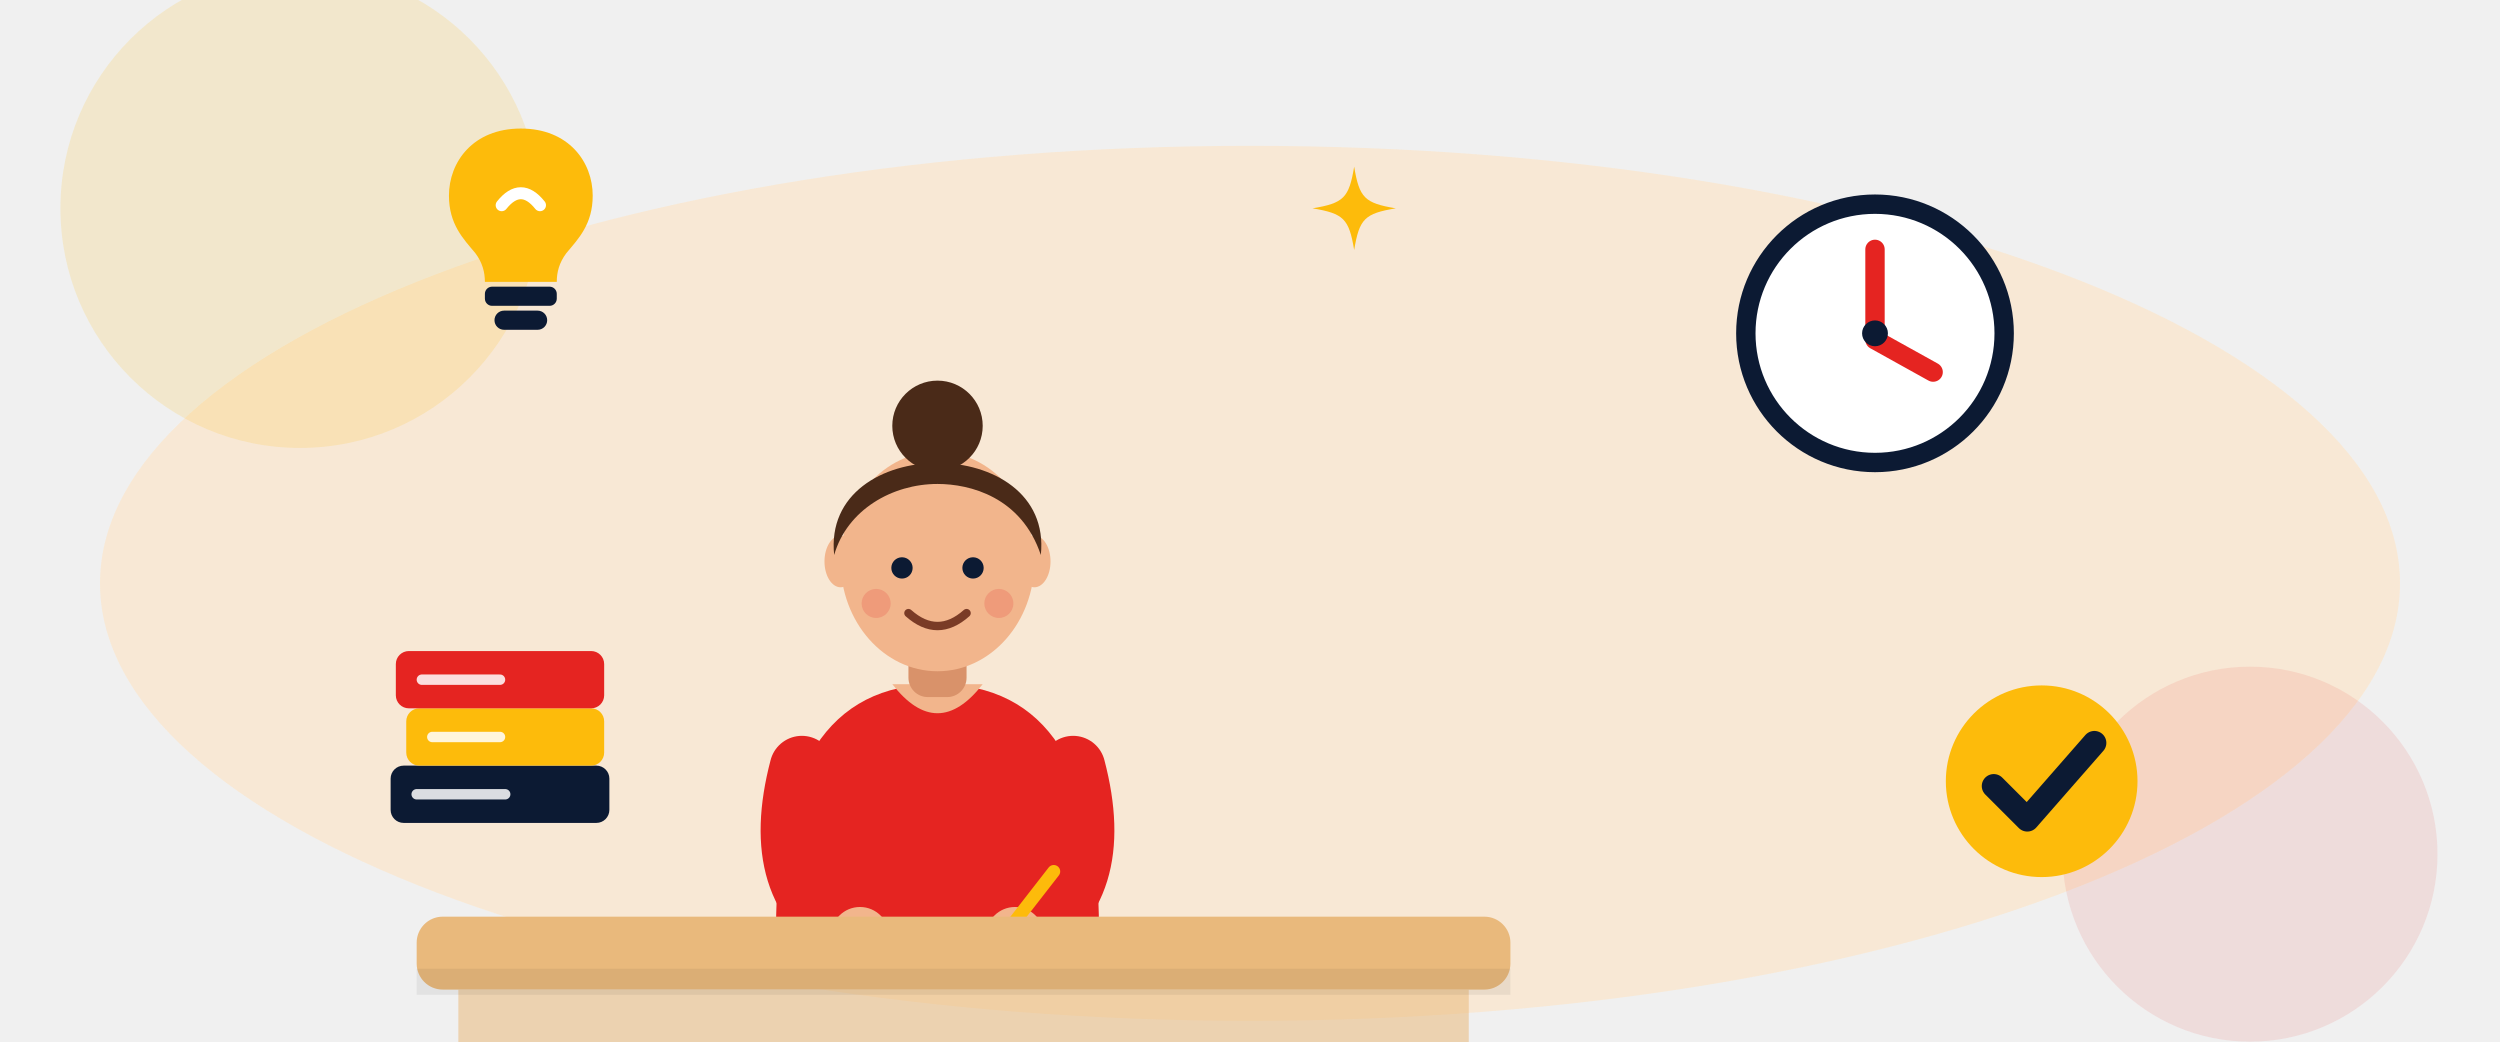
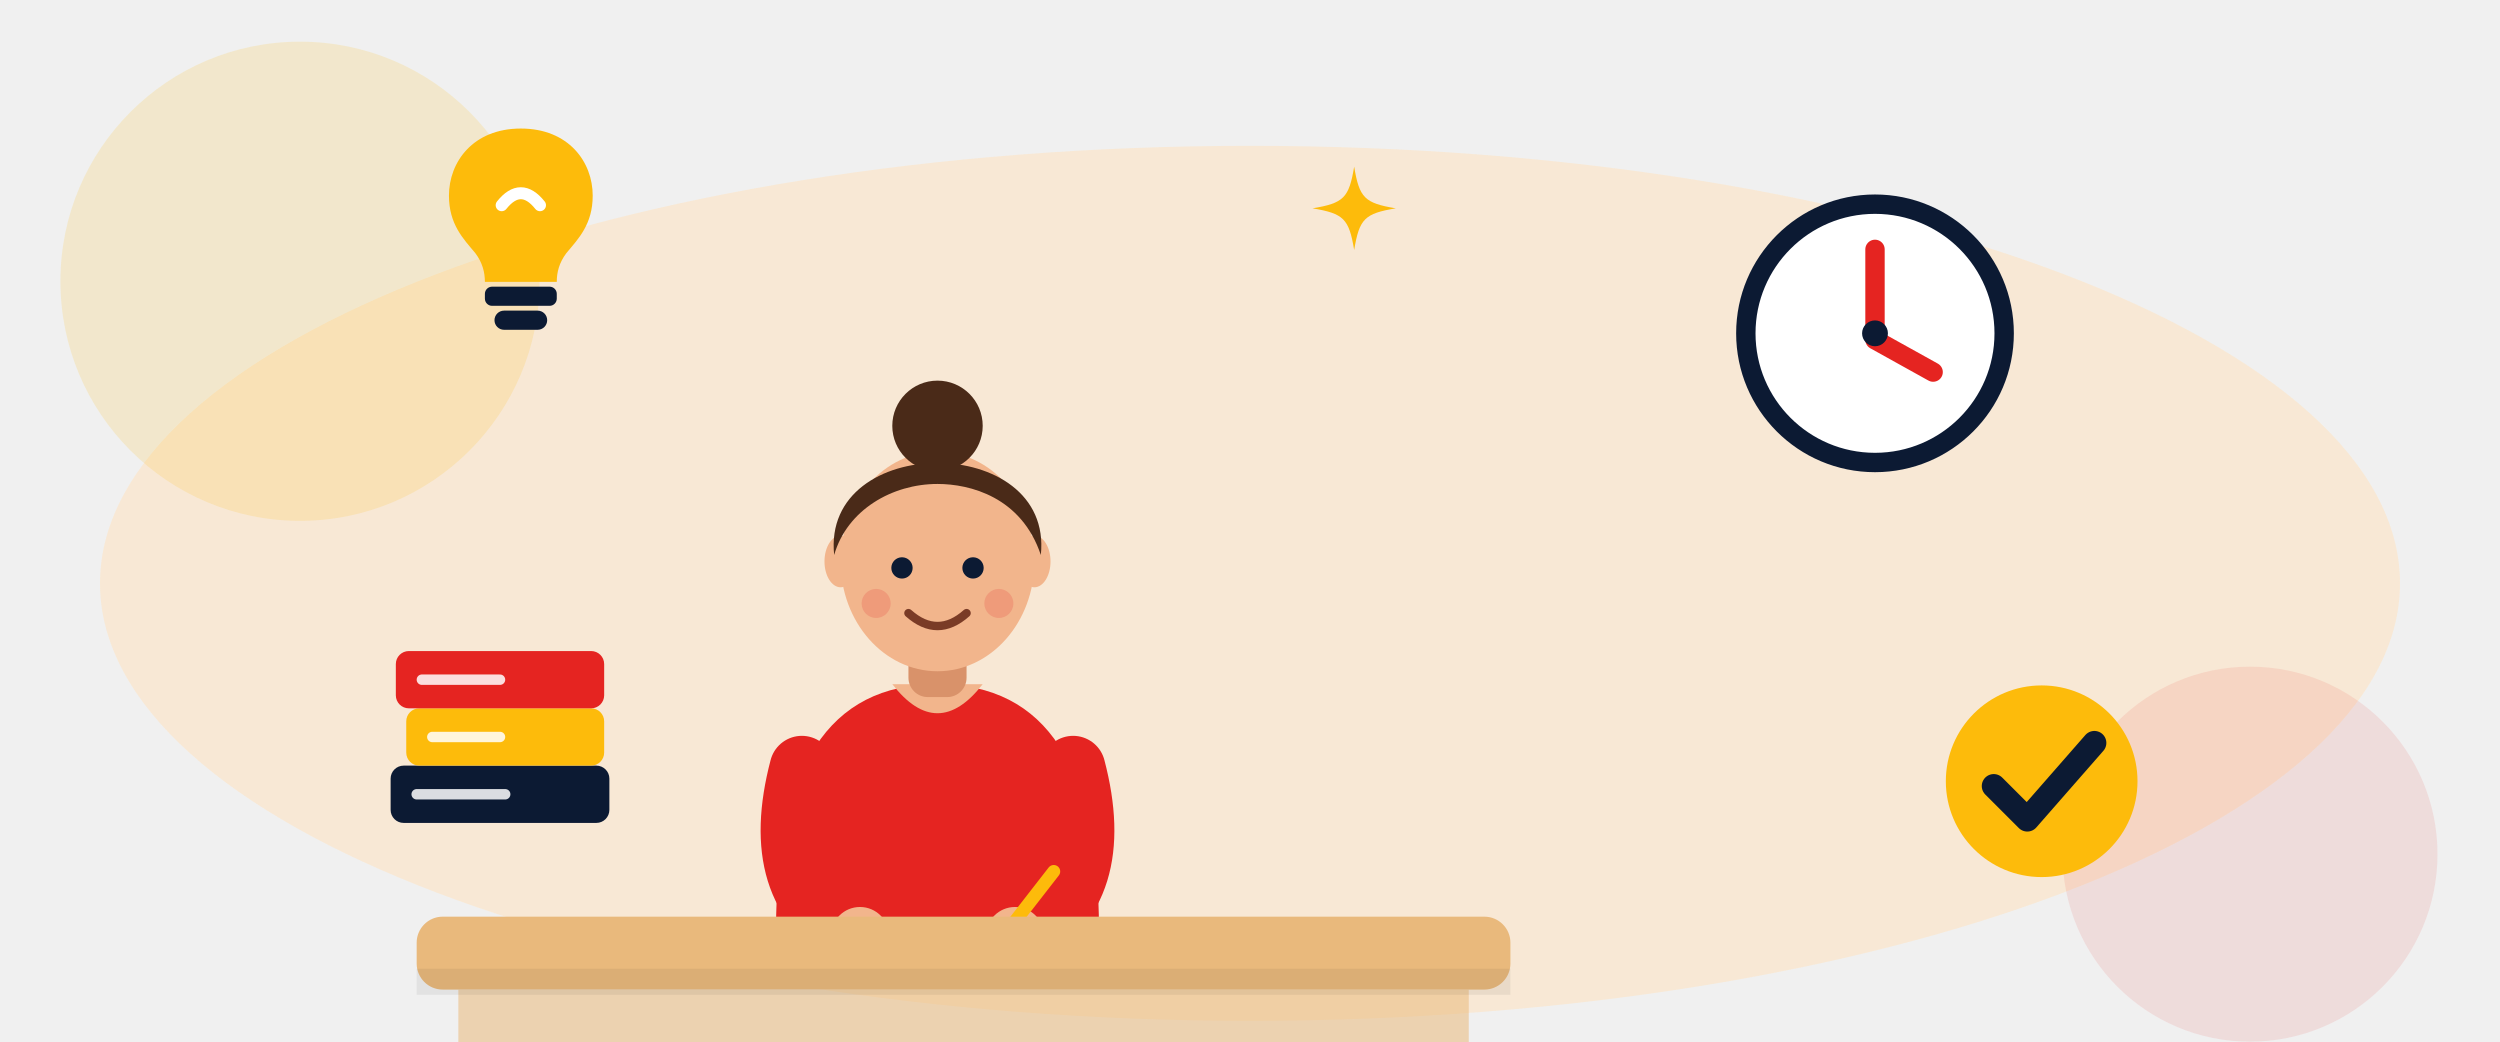
<svg xmlns="http://www.w3.org/2000/svg" viewBox="0 0 480 200" width="480" height="200" role="img" aria-hidden="true">
  <ellipse cx="240.0" cy="112" rx="220.8" ry="84.0" fill="#FBE6CC" opacity=".75" />
-   <circle cx="57.6" cy="40.0" r="46" fill="#FDBB0B" opacity=".16" />
+   <circle cx="57.6" cy="54.0" r="46" fill="#FDBB0B" opacity=".16" />
  <circle cx="432.0" cy="164.0" r="36" fill="#E52421" opacity=".10" />
  <g transform="translate(180,176) scale(0.62)">
    <path d="M-50 4 C-50 -46 -34 -72 0 -72 C34 -72 50 -46 50 4Z" fill="#E52421" />
    <path d="M-14 -72 Q0 -54 14 -72" fill="#F2B58C" />
    <rect x="-9" y="-86" width="18" height="18" rx="6" fill="#D9926A" />
    <g>
      <animateTransform attributeName="transform" type="translate" values="0 0;0 -2;0 0" dur="3.4s" repeatCount="indefinite" calcMode="spline" keyTimes="0;.5;1" keySplines=".45 0 .55 1;.45 0 .55 1" />
      <ellipse cx="-30" cy="-110" rx="5" ry="8" fill="#F2B58C" />
      <ellipse cx="30" cy="-110" rx="5" ry="8" fill="#F2B58C" />
      <ellipse cx="0" cy="-110" rx="30" ry="34" fill="#F2B58C" />
      <circle cx="0" cy="-152" r="14" fill="#4A2A18" />
      <path d="M-32 -112 C-36 -150 36 -150 32 -112 C26 -130 10 -134 0 -134 C-14 -134 -28 -126 -32 -112Z" fill="#4A2A18" />
      <g transform="translate(0,0)">
        <g>
          <animateTransform attributeName="transform" type="scale" values="1 1;1 1;1 .1;1 1" keyTimes="0;.93;.96;1" dur="4.2s" repeatCount="indefinite" additive="sum" />
          <circle cx="-11" cy="-108" r="3.3" fill="#0C1A33" />
          <circle cx="11" cy="-108" r="3.3" fill="#0C1A33" />
        </g>
      </g>
      <path d="M-9 -94 Q0 -86 9 -94" fill="none" stroke="#7A3B26" stroke-width="2.6" stroke-linecap="round" />
      <circle cx="-19" cy="-97" r="4.5" fill="#E86A5A" opacity=".35" />
      <circle cx="19" cy="-97" r="4.5" fill="#E86A5A" opacity=".35" />
    </g>
    <path d="M-42 -46 Q-52 -8 -26 6" fill="none" stroke="#E52421" stroke-width="20" stroke-linecap="round" />
    <circle cx="-24" cy="6" r="9" fill="#F2B58C" />
    <g>
      <animateTransform attributeName="transform" type="rotate" values="0 42 -46;-5 42 -46;0 42 -46" dur="1.2s" repeatCount="indefinite" />
      <path d="M42 -46 Q52 -8 26 6" fill="none" stroke="#E52421" stroke-width="20" stroke-linecap="round" />
      <circle cx="24" cy="6" r="9" fill="#F2B58C" />
      <path d="M22 4 L36 -14" stroke="#FDBB0B" stroke-width="4" stroke-linecap="round" />
    </g>
  </g>
  <rect x="80" y="176" width="210" height="14" rx="5" fill="#E9B97C" />
  <rect x="88" y="190" width="194" height="34" fill="#E9B97C" opacity=".55" />
  <rect x="80" y="186" width="210" height="5" fill="#000" opacity=".06" />
  <g transform="translate(329,33)">
    <g>
      <animateTransform attributeName="transform" type="translate" values="0 0;0 -8;0 0" dur="4s" begin="0s" repeatCount="indefinite" calcMode="spline" keyTimes="0;.5;1" keySplines=".45 0 .55 1;.45 0 .55 1" />
      <g transform="scale(0.62)">
        <circle cx="50" cy="50" r="40" fill="#FFFFFF" stroke="#0C1A33" stroke-width="6" />
        <path d="M50 24 v28 l18 10" fill="none" stroke="#E52421" stroke-width="6" stroke-linecap="round" stroke-linejoin="round" />
        <circle cx="50" cy="50" r="4" fill="#0C1A33" />
      </g>
    </g>
  </g>
  <g transform="translate(71,115)">
    <g>
      <animateTransform attributeName="transform" type="translate" values="0 0;0 -0.01;0 0" dur="5s" begin="0s" repeatCount="indefinite" calcMode="spline" keyTimes="0;.5;1" keySplines=".45 0 .55 1;.45 0 .55 1" />
      <g transform="scale(0.5)">
        <rect x="8" y="64" width="84" height="22" rx="5" fill="#0C1A33" />
        <rect x="14" y="42" width="76" height="22" rx="5" fill="#FDBB0B" />
        <rect x="10" y="20" width="80" height="22" rx="5" fill="#E52421" />
        <path d="M20 31 h30 M24 53 h26 M18 75 h34" stroke="#FFFFFF" stroke-width="4" stroke-linecap="round" opacity=".85" />
      </g>
    </g>
  </g>
  <g transform="translate(77,21)">
    <g>
      <animateTransform attributeName="transform" type="translate" values="0 0;0 -7;0 0" dur="3.6s" begin="0.6s" repeatCount="indefinite" calcMode="spline" keyTimes="0;.5;1" keySplines=".45 0 .55 1;.45 0 .55 1" />
      <g transform="scale(0.46)">
        <path d="M50 8 c-20 0 -30 14 -30 28 c0 12 6 18 11 24 c3 4 4 8 4 12 h30 c0 -4 1 -8 4 -12 c5 -6 11 -12 11 -24 c0 -14 -10 -28 -30 -28z" fill="#FDBB0B" />
        <rect x="35" y="74" width="30" height="8" rx="3" fill="#0C1A33" />
        <rect x="39" y="84" width="22" height="8" rx="4" fill="#0C1A33" />
        <path d="M42 40 q8 -10 16 0" fill="none" stroke="#FFFFFF" stroke-width="5" stroke-linecap="round" />
      </g>
    </g>
  </g>
  <g transform="translate(369,127)">
    <g>
      <animateTransform attributeName="transform" type="translate" values="0 0;0 -7;0 0" dur="3.4s" begin="1s" repeatCount="indefinite" calcMode="spline" keyTimes="0;.5;1" keySplines=".45 0 .55 1;.45 0 .55 1" />
      <g transform="scale(0.46)">
        <circle cx="50" cy="50" r="40" fill="#FDBB0B" />
        <path d="M30 52 l14 14 28 -32" fill="none" stroke="#0C1A33" stroke-width="10" stroke-linecap="round" stroke-linejoin="round" />
      </g>
    </g>
  </g>
  <g transform="translate(260,40)">
    <g>
      <animateTransform attributeName="transform" type="scale" values=".3;1;.3" dur="3s" begin="0s" repeatCount="indefinite" />
      <path d="M0 -8 C1 -2 2 -1 8 0 C2 1 1 2 0 8 C-1 2 -2 1 -8 0 C-2 -1 -1 -2 0 -8z" fill="#FDBB0B" />
    </g>
  </g>
</svg>
